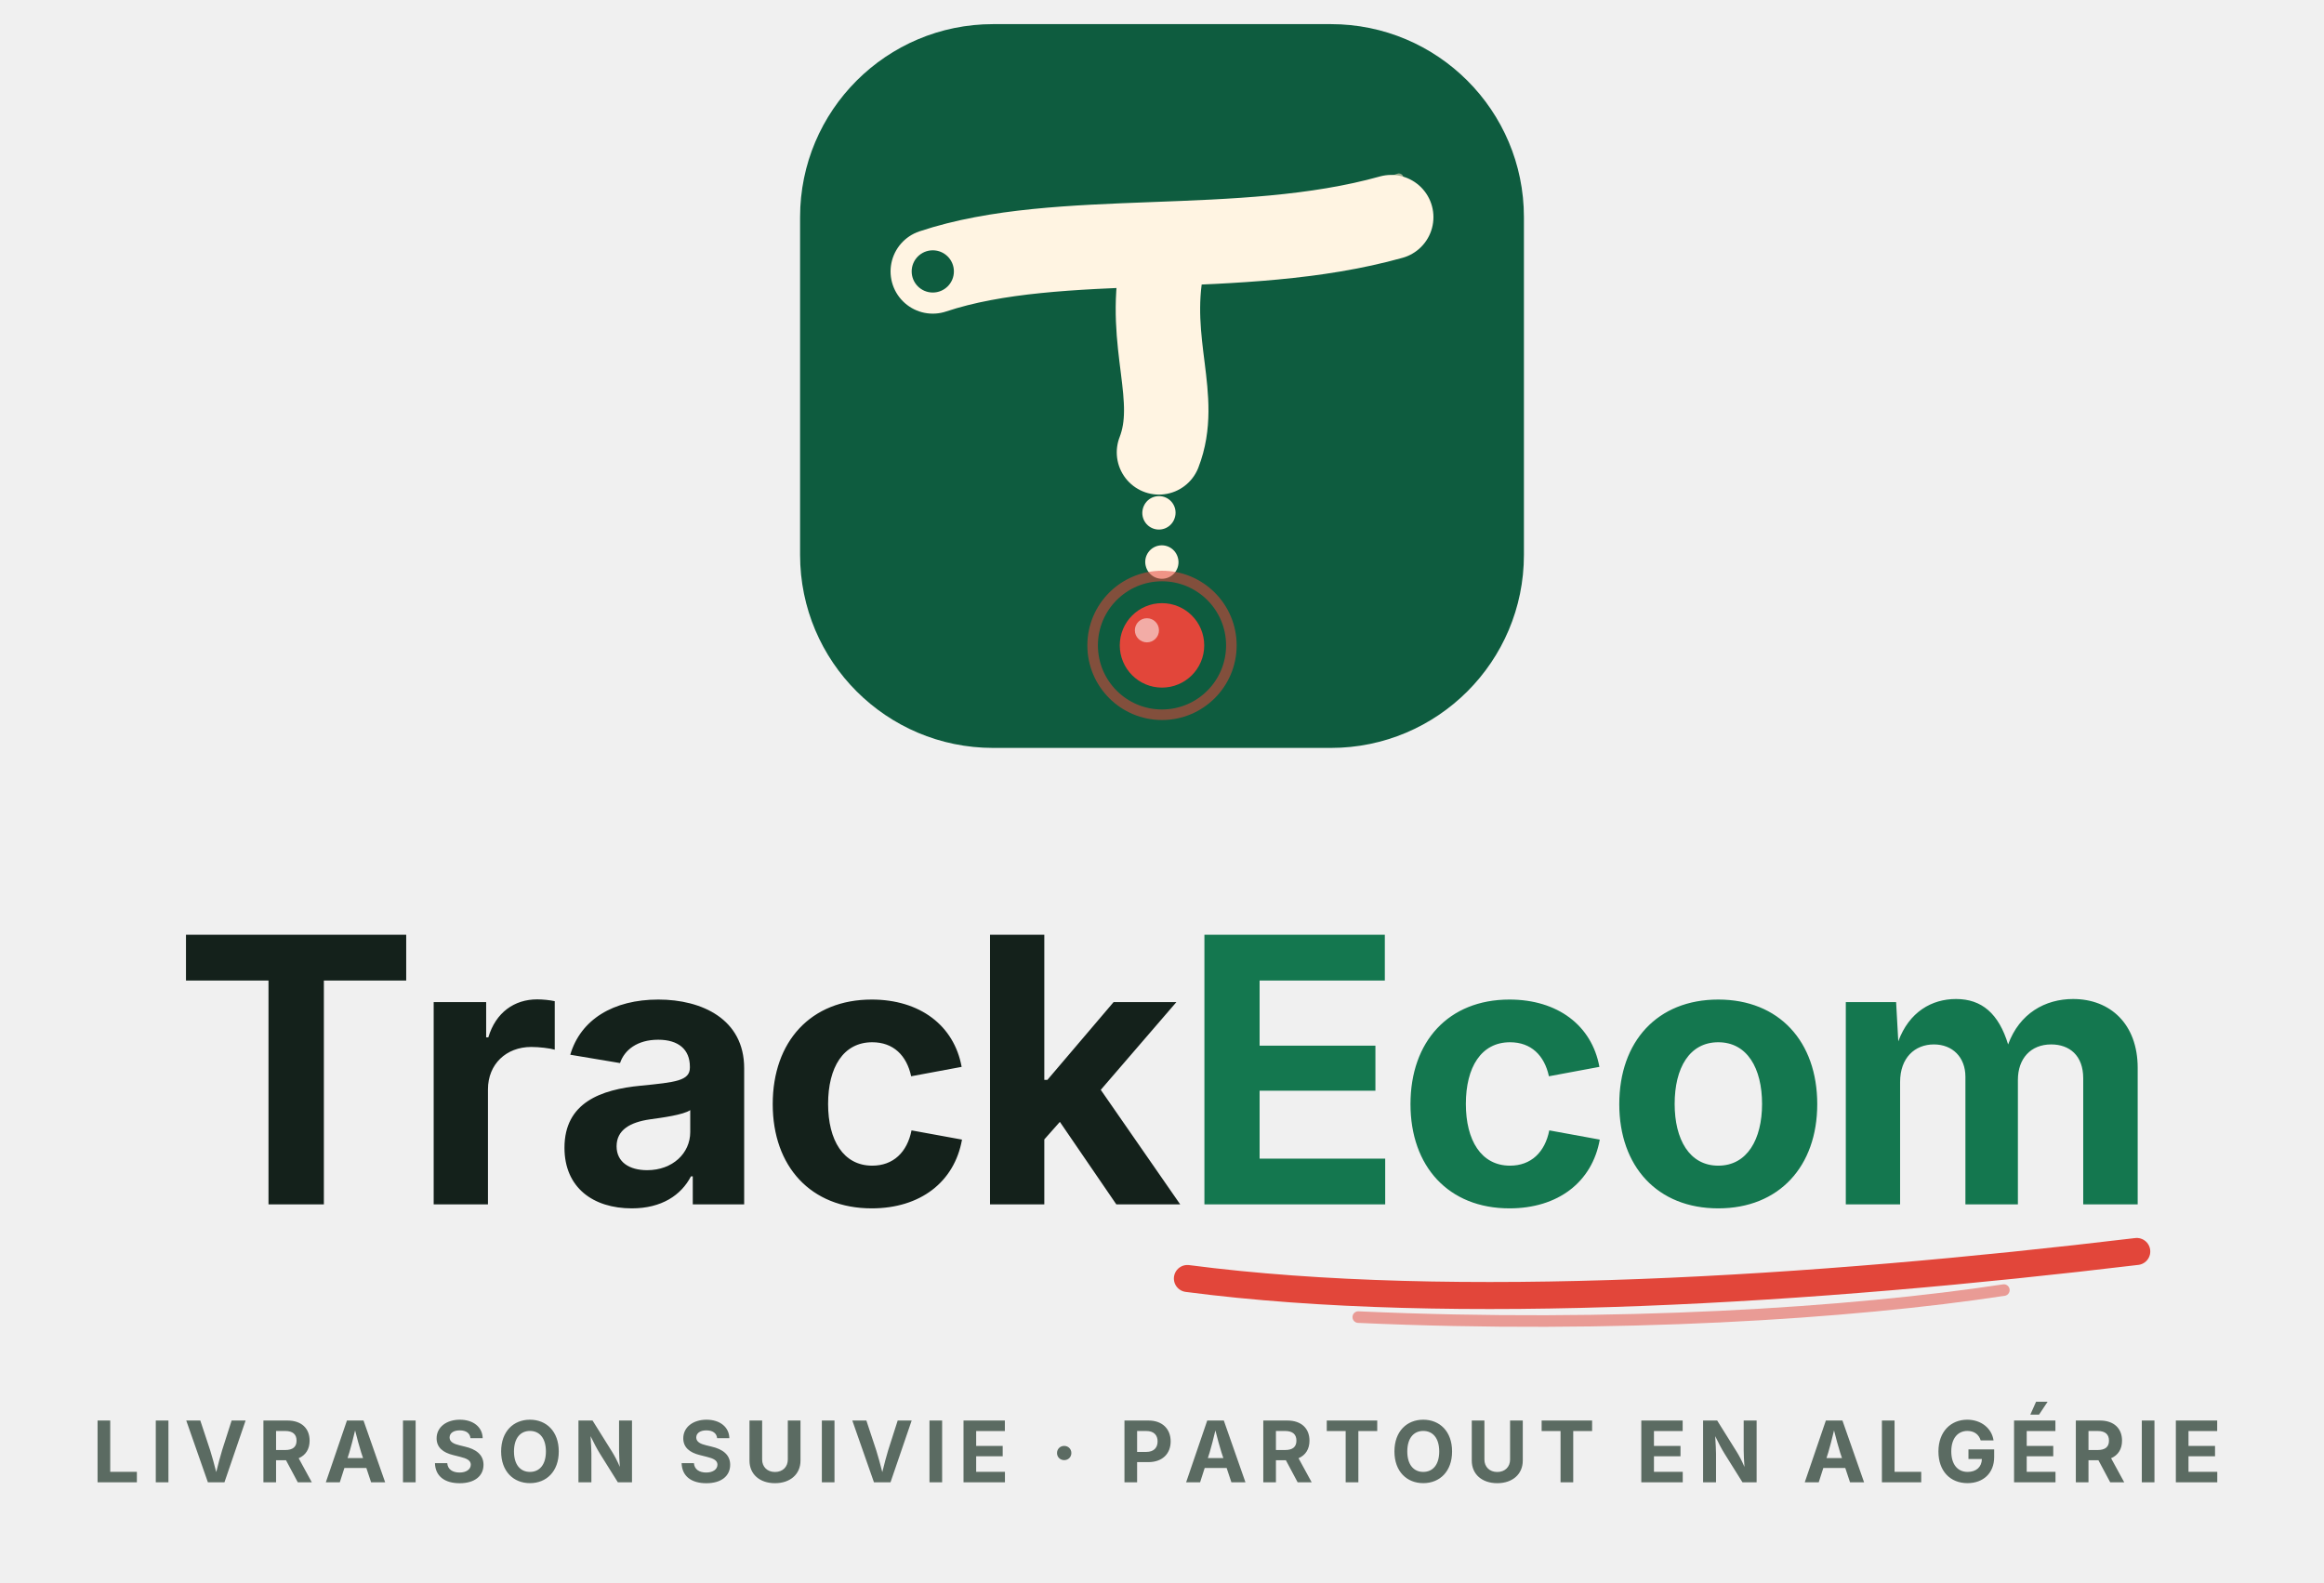
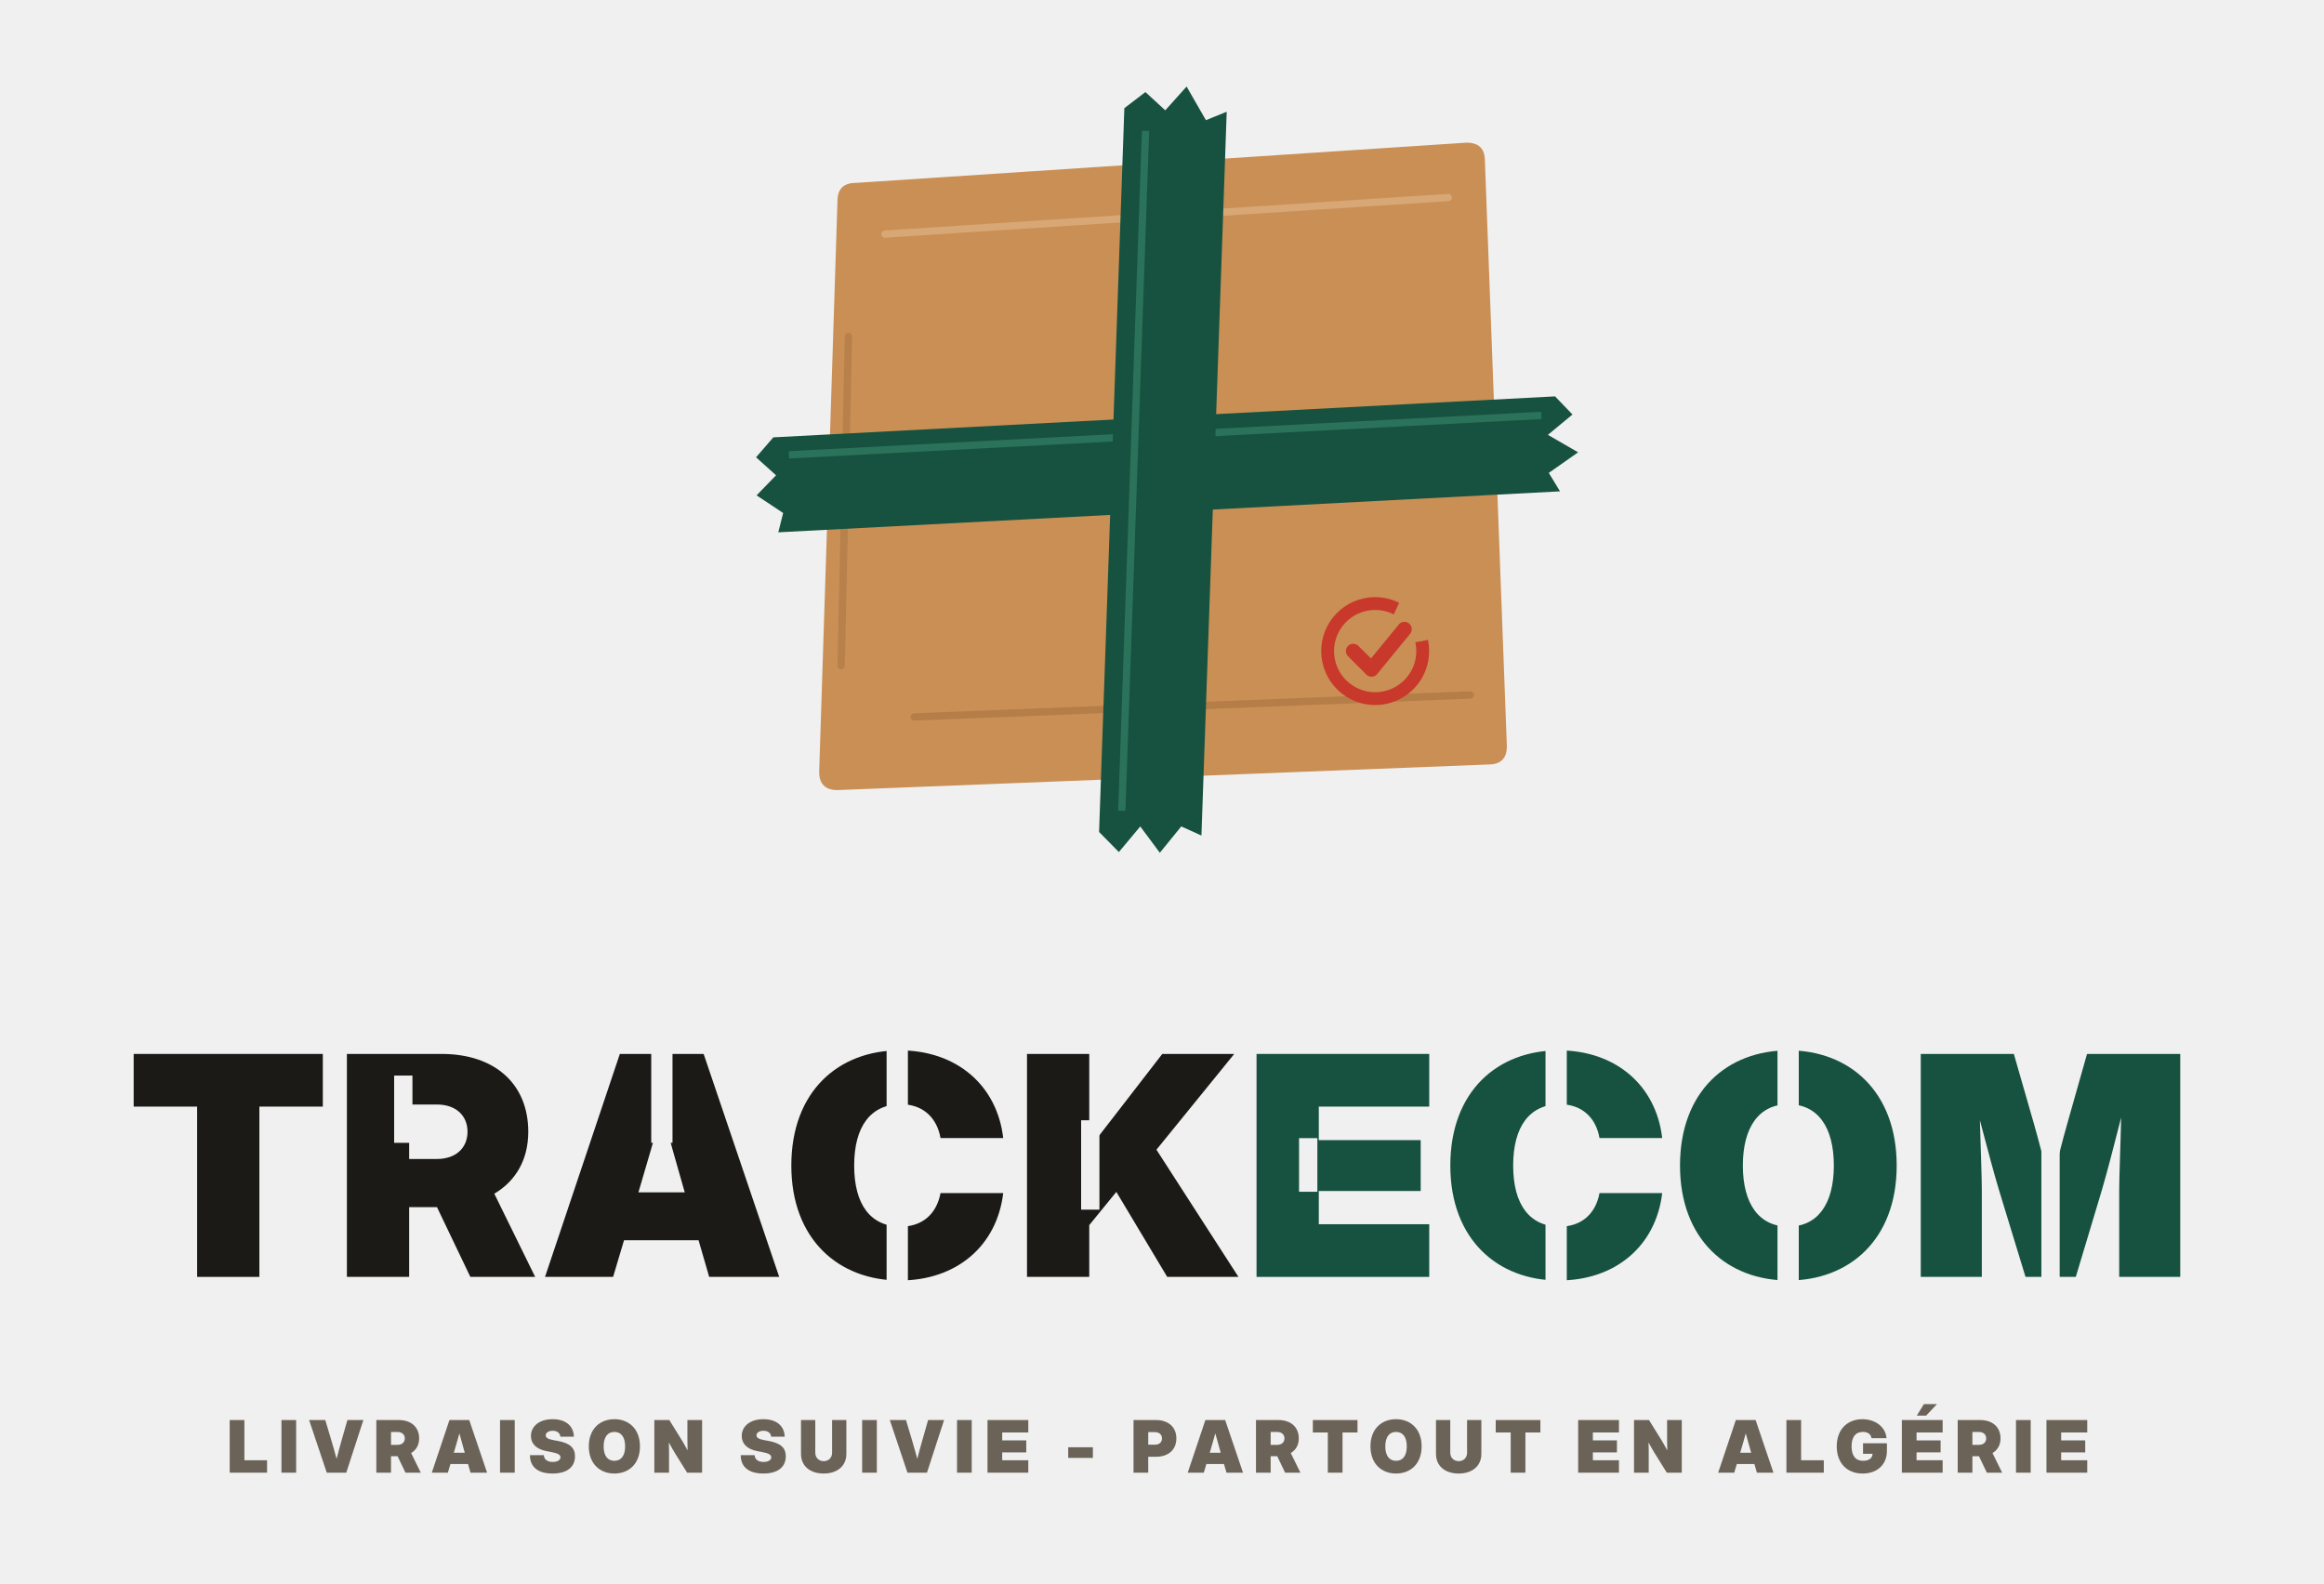
- <svg xmlns="http://www.w3.org/2000/svg" viewBox="0 0 602 410" width="602" height="410" role="img" aria-labelledby="t">
-   <g transform="translate(201.0 0) scale(0.78125)">
-     <rect x="8" y="8" width="240" height="240" rx="64" fill="#0E5C3F" />
-     <path d="M54 88 C 96 74, 156 84, 204 68" fill="none" stroke="#F3E3C3" stroke-opacity=".6" stroke-width="3" stroke-linecap="round" transform="translate(3 -7) rotate(-1.5 128 84)" />
-     <path d="M131 88 C 126 116, 135 132, 129 152" fill="none" stroke="#F3E3C3" stroke-opacity=".6" stroke-width="3" stroke-linecap="round" transform="translate(-8 2)" />
-     <path d="M52 90 C 94 76, 154 86, 204 72" fill="none" stroke="#FFF4E2" stroke-width="28" stroke-linecap="round" />
-     <path d="M128 88 C 123 114, 134 132, 127 150" fill="none" stroke="#FFF4E2" stroke-width="28" stroke-linecap="round" />
-     <path d="M127 170 C 125 176, 126 181, 128 186.5" fill="none" stroke="#FFF4E2" stroke-width="11" stroke-linecap="round" stroke-dasharray="0.1 16.6" />
-     <circle cx="52" cy="90" r="7" fill="#0E5C3F" />
-     <circle cx="128" cy="214" r="23" fill="none" stroke="#E2463A" stroke-opacity=".55" stroke-width="3.5" />
-     <circle cx="128" cy="214" r="14" fill="#E2463A" />
-     <circle cx="123" cy="209" r="4" fill="#fff" fill-opacity=".55" />
+ <svg xmlns="http://www.w3.org/2000/svg" viewBox="0 0 546 372" width="546" height="372" role="img" aria-labelledby="t">
+   <defs>
+     <mask id="st" maskUnits="userSpaceOnUse" x="-20" y="-86" width="526" height="115">
+       <rect x="-20" y="-86" width="526" height="115" fill="#fff" />
+       <rect x="62.6" y="-47.3" width="4.3" height="15.8" fill="#000" />
+       <rect x="123.0" y="-57.8" width="5.0" height="26.3" fill="#000" />
+       <rect x="178.3" y="-57.8" width="5.0" height="63.1" fill="#000" />
+       <rect x="224.0" y="-36.8" width="4.3" height="21.0" fill="#000" />
+       <rect x="275.2" y="-32.6" width="4.3" height="12.6" fill="#000" />
+       <rect x="333.1" y="-57.8" width="5.0" height="63.1" fill="#000" />
+       <rect x="387.6" y="-57.8" width="5.0" height="63.1" fill="#000" />
+       <rect x="449.6" y="-57.8" width="4.3" height="63.1" fill="#000" />
+     </mask>
+   </defs>
+   <g transform="translate(163.2398 0) scale(0.859375)">
+     <path d="M44 50 L211 39 Q216 39 216 44 L222 204 Q222 209 217 209 L39 216 Q34 216 34 211 L39 55 Q39 50 44 50 Z" fill="#C98F55" />
+     <path d="M52 64 L206 54" stroke="#DDB083" stroke-width="2" stroke-linecap="round" opacity=".7" />
+     <path d="M60 196 L212 190" stroke="#A8723F" stroke-width="2" stroke-linecap="round" opacity=".6" />
+     <path d="M40 182 L42 92" stroke="#A8723F" stroke-width="2" stroke-linecap="round" opacity=".5" />
+     <g transform="rotate(-3 128 127)">
+       <path d="M22.0 114.0 L236.0 114.0 L240.5 119.2 L233.5 124.4 L241.5 129.6 L233.2 134.8 L236.0 140.0 L22.0 140.0 L23.6 134.8 L16.6 129.6 L22.2 124.4 L17.0 119.2 Z" fill="#16523F" />
+       <path d="M26 119 L232 119" stroke="#2F7A5F" stroke-width="2" opacity=".8" />
+     </g>
+     <g transform="rotate(2 128 128)">
+       <path d="M142.0 30.0 L142.0 228.0 L136.4 225.7 L130.8 233.1 L125.2 226.1 L119.6 233.3 L114.0 228.0 L114.0 30.0 L119.6 25.4 L125.2 30.2 L130.8 23.5 L136.4 32.5 Z" fill="#16523F" />
+       <path d="M120 36 L120 222" stroke="#2F7A5F" stroke-width="2" opacity=".8" />
+     </g>
+     <circle cx="186" cy="178" r="13" fill="none" stroke="#C8382B" stroke-width="3.5" transform="rotate(-12 186 178)" stroke-dasharray="70 12" />
+     <path d="M180 178 l5 5 l9 -11" fill="none" stroke="#C8382B" stroke-width="4" stroke-linecap="round" stroke-linejoin="round" />
  </g>
-   <g transform="translate(44.66031 312)">
-     <path d="M3.516 -57.984H24.891V0.0H39.234V-57.984H60.562V-69.844H3.516ZM67.678 0.0H81.741V-29.812C81.741 -36.328 86.475 -40.781 92.944 -40.781C95.006 -40.781 97.772 -40.453 99.037 -40.078V-52.641C97.772 -52.922 95.944 -53.109 94.491 -53.109C88.584 -53.109 83.756 -49.734 81.834 -43.266H81.272V-52.406H67.678ZM118.997 1.031C126.731 1.031 131.794 -2.391 134.325 -7.266H134.794V0.0H148.106V-35.297C148.106 -48.0 137.137 -53.062 125.887 -53.062C114.169 -53.062 105.731 -47.859 103.059 -38.766L115.95 -36.609C117.075 -39.984 120.403 -42.656 125.841 -42.656C131.091 -42.656 134.044 -40.125 134.044 -35.672V-35.438C134.044 -32.016 130.341 -31.641 121.341 -30.75C111.028 -29.766 101.559 -26.391 101.559 -14.672C101.559 -4.312 109.012 1.031 118.997 1.031ZM122.981 -8.859C118.341 -8.859 115.059 -10.969 115.059 -15.047C115.059 -19.266 118.528 -21.281 123.731 -22.031C126.825 -22.453 132.403 -23.203 134.137 -24.422V-18.75C134.137 -13.219 129.544 -8.859 122.981 -8.859ZM181.144 1.031C193.706 1.031 202.566 -5.766 204.534 -16.781L191.456 -19.172C190.331 -13.5 186.722 -10.031 181.284 -10.031C173.784 -10.031 169.847 -16.641 169.847 -26.016C169.847 -35.484 173.784 -42.0 181.284 -42.0C186.722 -42.0 190.191 -38.625 191.362 -33.188L204.441 -35.625C202.472 -46.406 193.566 -53.062 181.144 -53.062C165.347 -53.062 155.503 -42.188 155.503 -25.969C155.503 -9.844 165.347 1.031 181.144 1.031ZM211.791 0.0H225.853V-16.828L229.884 -21.375L244.509 0.0H261.056L240.478 -29.672L260.072 -52.406H243.806L226.65 -32.25H225.853V-69.844H211.791Z" fill="#14211B" />
-     <path d="M267.326 0.0H314.154V-11.859H281.623V-29.438H311.623V-41.109H281.623V-57.984H314.061V-69.844H267.326ZM346.348 1.031C358.911 1.031 367.77 -5.766 369.739 -16.781L356.661 -19.172C355.536 -13.5 351.926 -10.031 346.489 -10.031C338.989 -10.031 335.051 -16.641 335.051 -26.016C335.051 -35.484 338.989 -42.0 346.489 -42.0C351.926 -42.0 355.395 -38.625 356.567 -33.188L369.645 -35.625C367.676 -46.406 358.77 -53.062 346.348 -53.062C330.551 -53.062 320.707 -42.188 320.707 -25.969C320.707 -9.844 330.551 1.031 346.348 1.031ZM400.433 1.031C416.183 1.031 426.073 -9.844 426.073 -25.969C426.073 -42.188 416.183 -53.062 400.433 -53.062C384.636 -53.062 374.792 -42.188 374.792 -25.969C374.792 -9.844 384.636 1.031 400.433 1.031ZM400.433 -10.031C392.933 -10.031 389.136 -16.875 389.136 -26.016C389.136 -35.297 392.933 -42.0 400.433 -42.0C407.933 -42.0 411.776 -35.25 411.776 -26.016C411.776 -16.875 407.933 -10.031 400.433 -10.031ZM433.47 0.0H447.533V-31.688C447.533 -37.969 451.329 -41.438 456.298 -41.438C461.079 -41.438 464.454 -38.156 464.454 -33.047V0.0H478.048V-32.25C478.048 -37.734 481.329 -41.438 486.673 -41.438C491.408 -41.438 494.97 -38.578 494.97 -32.672V0.0H509.079V-35.344C509.079 -46.734 501.954 -53.203 492.345 -53.203C485.126 -53.203 478.47 -49.5 475.517 -41.438C473.079 -49.406 468.72 -53.203 462.017 -53.203C455.736 -53.203 449.876 -49.875 447.064 -42.234L446.501 -52.406H433.47Z" fill="#14774F" />
-     <path d="M262.918 19.2 C 331.776 28.2, 425.226 22.2, 508.839 12.2" fill="none" stroke="#E2463A" stroke-width="7" stroke-linecap="round" />
-     <path d="M307.184 29.2 C 373.583 32.2, 435.063 28.2, 474.41 22.2" fill="none" stroke="#E2463A" stroke-opacity=".5" stroke-width="3" stroke-linecap="round" />
+   <g transform="translate(30.0 300.0)">
+     <g mask="url(#st)">
+       <path d="M1.406 -40.008H16.312V0.0H30.938V-40.008H45.844V-52.383H1.406Z" fill="#1C1A17" />
+       <path d="M51.502 0.0H66.127V-16.383H72.667L80.506 0.0H95.729L86.131 -19.547C91.229 -22.57 94.112 -27.598 94.112 -34.102C94.112 -45.316 86.272 -52.383 73.756 -52.383H51.502ZM66.127 -27.703V-40.5H72.667C77.061 -40.5 79.838 -37.934 79.838 -34.102C79.838 -30.27 77.061 -27.703 72.667 -27.703Z" fill="#1C1A17" />
+       <path d="M98.048 0.0H114.044L116.61 -8.613H134.118L136.614 0.0H153.067L135.314 -52.383H115.626ZM119.985 -19.863 120.126 -20.32C122.025 -26.648 123.782 -32.766 125.505 -39.129C127.192 -32.766 128.915 -26.648 130.743 -20.32L130.884 -19.863Z" fill="#1C1A17" />
+       <path d="M181.367 0.844C194.761 0.844 204.218 -7.312 205.695 -19.688H190.965C190.05 -14.766 186.675 -11.812 181.648 -11.812C174.511 -11.812 170.679 -17.016 170.679 -26.156C170.679 -35.332 174.547 -40.57 181.648 -40.57C186.675 -40.57 190.086 -37.582 190.965 -32.625H205.695C204.254 -45.0 194.761 -53.227 181.367 -53.227C167.058 -53.227 155.914 -43.664 155.914 -26.156C155.914 -8.789 167.058 0.844 181.367 0.844Z" fill="#1C1A17" />
+       <path d="M211.283 0.0H225.908V-12.164L232.272 -19.969L244.225 0.0H260.959L241.694 -29.883L259.975 -52.383H243.065L232.658 -38.918C230.408 -36.0 228.158 -33.117 225.908 -30.199V-52.383H211.283Z" fill="#1C1A17" />
+       <path d="M265.212 0.0H305.782V-12.375H279.837V-20.18H303.778V-32.133H279.837V-40.008H305.782V-52.383H265.212Z" fill="#16523F" />
+       <path d="M336.191 0.844C349.585 0.844 359.042 -7.312 360.519 -19.688H345.788C344.874 -14.766 341.499 -11.812 336.472 -11.812C329.335 -11.812 325.503 -17.016 325.503 -26.156C325.503 -35.332 329.37 -40.57 336.472 -40.57C341.499 -40.57 344.91 -37.582 345.788 -32.625H360.519C359.077 -45.0 349.585 -53.227 336.191 -53.227C321.882 -53.227 310.738 -43.664 310.738 -26.156C310.738 -8.789 321.882 0.844 336.191 0.844Z" fill="#16523F" />
+       <path d="M390.154 0.844C404.393 0.844 415.607 -8.684 415.607 -26.156C415.607 -43.664 404.393 -53.227 390.154 -53.227C375.846 -53.227 364.701 -43.664 364.701 -26.156C364.701 -8.789 375.846 0.844 390.154 0.844ZM390.154 -11.812C383.299 -11.812 379.467 -17.121 379.467 -26.156C379.467 -35.227 383.299 -40.57 390.154 -40.57C397.045 -40.57 400.842 -35.227 400.842 -26.156C400.842 -17.121 397.045 -11.812 390.154 -11.812Z" fill="#16523F" />
+       <path d="M421.266 0.0H435.61V-20.25C435.61 -23.625 435.329 -30.34 435.153 -36.809C436.84 -30.41 438.598 -23.801 439.688 -20.25L445.875 0.0H457.688L463.77 -20.25C464.86 -23.941 466.688 -30.867 468.34 -37.441C468.2 -30.797 467.883 -23.766 467.883 -20.25V0.0H482.227V-52.383H460.325L455.684 -36.0C454.665 -32.449 453.118 -26.367 451.782 -20.988C450.446 -26.367 448.864 -32.449 447.844 -36.0L443.133 -52.383H421.266Z" fill="#16523F" />
+     </g>
  </g>
-   <path transform="translate(23.82406 384)" d="M1.45 0.0H11.634V-2.718H4.727V-16.006H1.45ZM19.806 -16.006H16.53V0.0H19.806ZM30.03 0.0H34.316L39.795 -16.006H36.175L33.704 -8.282C33.22 -6.671 32.726 -4.823 32.189 -2.643C31.641 -4.802 31.126 -6.671 30.621 -8.282L28.064 -16.006H24.423ZM44.411 0.0H47.688V-5.715H50.266L53.316 0.0H56.947L53.542 -6.241C55.368 -7.025 56.378 -8.604 56.378 -10.796C56.378 -13.943 54.294 -16.006 50.652 -16.006H44.411ZM47.688 -8.368V-13.299H50.04C52.049 -13.299 52.994 -12.407 52.994 -10.796C52.994 -9.195 52.049 -8.368 50.051 -8.368ZM60.576 0.0H64.196L65.388 -3.717H71.071L72.306 0.0H75.948L70.34 -16.006H66.043ZM66.205 -6.284 66.666 -7.724C67.15 -9.335 67.623 -11.236 68.16 -13.438C68.718 -11.258 69.223 -9.367 69.739 -7.724L70.222 -6.284ZM83.841 -16.006H80.564V0.0H83.841ZM95.246 0.236C99.135 0.236 101.423 -1.644 101.423 -4.555C101.423 -7.24 99.339 -8.615 96.643 -9.238L95.193 -9.593C93.839 -9.915 92.636 -10.42 92.636 -11.612C92.636 -12.687 93.581 -13.46 95.257 -13.46C96.901 -13.46 97.921 -12.719 98.039 -11.44H101.208C101.154 -14.255 98.834 -16.221 95.289 -16.221C91.809 -16.221 89.274 -14.287 89.274 -11.397C89.274 -9.066 90.896 -7.702 93.603 -7.047L95.364 -6.606C97.105 -6.177 98.125 -5.672 98.125 -4.576C98.125 -3.362 96.965 -2.535 95.214 -2.535C93.442 -2.535 92.142 -3.341 92.034 -4.963H88.844C88.941 -1.558 91.401 0.236 95.246 0.236ZM113.452 0.215C117.695 0.215 120.917 -2.782 120.917 -7.992C120.917 -13.224 117.695 -16.221 113.452 -16.221C109.209 -16.221 105.986 -13.224 105.986 -7.992C105.986 -2.793 109.209 0.215 113.452 0.215ZM113.452 -2.696C110.97 -2.696 109.316 -4.565 109.316 -7.992C109.316 -11.43 110.97 -13.31 113.452 -13.31C115.933 -13.31 117.587 -11.44 117.587 -7.992C117.587 -4.565 115.933 -2.696 113.452 -2.696ZM126.017 0.0H129.369V-7.358C129.369 -8.304 129.272 -10.022 129.154 -11.956C130.142 -9.958 130.733 -8.787 131.625 -7.348L136.223 0.0H139.886V-16.006H136.534V-8.325C136.534 -7.272 136.62 -5.554 136.738 -3.985C136.04 -5.65 135.363 -6.864 134.729 -7.906L129.67 -16.006H126.017ZM159.141 0.236C163.03 0.236 165.318 -1.644 165.318 -4.555C165.318 -7.24 163.234 -8.615 160.538 -9.238L159.088 -9.593C157.734 -9.915 156.531 -10.42 156.531 -11.612C156.531 -12.687 157.476 -13.46 159.152 -13.46C160.796 -13.46 161.816 -12.719 161.934 -11.44H165.103C165.049 -14.255 162.729 -16.221 159.184 -16.221C155.704 -16.221 153.169 -14.287 153.169 -11.397C153.169 -9.066 154.791 -7.702 157.498 -7.047L159.259 -6.606C161 -6.177 162.02 -5.672 162.02 -4.576C162.02 -3.362 160.86 -2.535 159.109 -2.535C157.337 -2.535 156.037 -3.341 155.929 -4.963H152.739C152.836 -1.558 155.296 0.236 159.141 0.236ZM176.928 0.226C180.881 0.226 183.534 -2.116 183.534 -5.618V-16.006H180.247V-5.887C180.247 -4.018 178.936 -2.675 176.928 -2.675C174.919 -2.675 173.598 -4.018 173.598 -5.887V-16.006H170.321V-5.618C170.321 -2.116 172.942 0.226 176.928 0.226ZM192.34 -16.006H189.064V0.0H192.34ZM202.564 0.0H206.85L212.329 -16.006H208.709L206.238 -8.282C205.755 -6.671 205.26 -4.823 204.723 -2.643C204.175 -4.802 203.66 -6.671 203.155 -8.282L200.598 -16.006H196.957ZM220.222 -16.006H216.945V0.0H220.222ZM225.762 0.0H236.494V-2.718H229.038V-6.746H235.913V-9.421H229.038V-13.288H236.472V-16.006H225.762ZM251.839 -5.747C252.892 -5.747 253.697 -6.542 253.697 -7.584C253.697 -8.637 252.892 -9.432 251.839 -9.432C250.786 -9.432 249.981 -8.637 249.981 -7.584C249.981 -6.542 250.786 -5.747 251.839 -5.747ZM267.453 0.0H270.729V-5.231H273.619C277.304 -5.231 279.42 -7.434 279.42 -10.603C279.42 -13.75 277.336 -16.006 273.694 -16.006H267.453ZM270.729 -7.874V-13.299H273.082C275.091 -13.299 276.036 -12.214 276.036 -10.603C276.036 -8.991 275.091 -7.874 273.093 -7.874ZM283.424 0.0H287.044L288.237 -3.717H293.919L295.154 0.0H298.796L293.189 -16.006H288.892ZM289.053 -6.284 289.515 -7.724C289.998 -9.335 290.471 -11.236 291.008 -13.438C291.567 -11.258 292.071 -9.367 292.587 -7.724L293.071 -6.284ZM303.413 0.0H306.689V-5.715H309.267L312.318 0.0H315.949L312.544 -6.241C314.37 -7.025 315.379 -8.604 315.379 -10.796C315.379 -13.943 313.295 -16.006 309.654 -16.006H303.413ZM306.689 -8.368V-13.299H309.042C311.05 -13.299 311.996 -12.407 311.996 -10.796C311.996 -9.195 311.05 -8.368 309.052 -8.368ZM319.856 -13.288H324.755V0.0H328.042V-13.288H332.93V-16.006H319.856ZM344.851 0.215C349.094 0.215 352.317 -2.782 352.317 -7.992C352.317 -13.224 349.094 -16.221 344.851 -16.221C340.608 -16.221 337.385 -13.224 337.385 -7.992C337.385 -2.793 340.608 0.215 344.851 0.215ZM344.851 -2.696C342.369 -2.696 340.715 -4.565 340.715 -7.992C340.715 -11.43 342.369 -13.31 344.851 -13.31C347.332 -13.31 348.987 -11.44 348.987 -7.992C348.987 -4.565 347.332 -2.696 344.851 -2.696ZM364.023 0.226C367.976 0.226 370.63 -2.116 370.63 -5.618V-16.006H367.342V-5.887C367.342 -4.018 366.032 -2.675 364.023 -2.675C362.014 -2.675 360.693 -4.018 360.693 -5.887V-16.006H357.417V-5.618C357.417 -2.116 360.038 0.226 364.023 0.226ZM375.515 -13.288H380.413V0.0H383.7V-13.288H388.588V-16.006H375.515ZM401.334 0.0H412.065V-2.718H404.61V-6.746H411.485V-9.421H404.61V-13.288H412.044V-16.006H401.334ZM417.337 0.0H420.689V-7.358C420.689 -8.304 420.592 -10.022 420.474 -11.956C421.462 -9.958 422.053 -8.787 422.944 -7.348L427.542 0.0H431.205V-16.006H427.854V-8.325C427.854 -7.272 427.94 -5.554 428.058 -3.985C427.359 -5.65 426.683 -6.864 426.049 -7.906L420.989 -16.006H417.337ZM443.672 0.0H447.292L448.484 -3.717H454.167L455.402 0.0H459.044L453.436 -16.006H449.139ZM449.301 -6.284 449.762 -7.724C450.246 -9.335 450.719 -11.236 451.256 -13.438C451.814 -11.258 452.319 -9.367 452.835 -7.724L453.318 -6.284ZM463.66 0.0H473.844V-2.718H466.937V-16.006H463.66ZM485.83 0.215C489.847 0.215 492.737 -2.331 492.737 -6.531V-8.529H486.077V-6.037H489.557C489.503 -3.985 488.128 -2.696 485.851 -2.696C483.284 -2.696 481.629 -4.619 481.629 -8.014C481.629 -11.408 483.337 -13.31 485.808 -13.31C487.591 -13.31 488.794 -12.375 489.246 -10.85H492.576C492.125 -14.008 489.353 -16.221 485.754 -16.221C481.543 -16.221 478.299 -13.17 478.299 -7.981C478.299 -2.922 481.339 0.215 485.83 0.215ZM497.891 0.0H508.622V-2.718H501.167V-6.746H508.042V-9.421H501.167V-13.288H508.6V-16.006H497.891ZM502.101 -17.531H504.357L506.581 -20.872H503.595ZM513.894 0.0H517.17V-5.715H519.748L522.799 0.0H526.43L523.025 -6.241C524.851 -7.025 525.861 -8.604 525.861 -10.796C525.861 -13.943 523.777 -16.006 520.135 -16.006H513.894ZM517.17 -8.368V-13.299H519.523C521.531 -13.299 522.477 -12.407 522.477 -10.796C522.477 -9.195 521.531 -8.368 519.533 -8.368ZM534.258 -16.006H530.982V0.0H534.258ZM539.799 0.0H550.53V-2.718H543.075V-6.746H549.95V-9.421H543.075V-13.288H550.509V-16.006H539.799Z" fill="#5B6B62" />
+   <g transform="translate(53.3 346)" fill="#6B6358">
+     <path d="M0.664 0.0H9.446V-2.922H4.117V-12.368H0.664Z" />
+     <path d="M16.276 -12.368H12.822V0.0H16.276Z" />
+     <path d="M23.47 0.0H28.052L32.07 -12.368H28.318L26.948 -7.57C26.533 -6.126 26.151 -4.69 25.778 -3.246C25.387 -4.69 24.989 -6.126 24.557 -7.57L23.121 -12.368H19.32Z" />
+     <path d="M35.114 0.0H38.567V-3.868H40.111L41.962 0.0H45.556L43.29 -4.615C44.494 -5.329 45.174 -6.516 45.174 -8.052C45.174 -10.7 43.323 -12.368 40.368 -12.368H35.114ZM38.567 -6.541V-9.562H40.111C41.148 -9.562 41.804 -8.957 41.804 -8.052C41.804 -7.147 41.148 -6.541 40.111 -6.541Z" />
+     <path d="M48.144 0.0H51.92L52.526 -2.034H56.66L57.249 0.0H61.134L56.942 -12.368H52.294ZM53.323 -4.69 53.356 -4.798C53.805 -6.292 54.22 -7.736 54.626 -9.239C55.025 -7.736 55.432 -6.292 55.863 -4.798L55.896 -4.69Z" />
+     <path d="M67.631 -12.368H64.178V0.0H67.631Z" />
+     <path d="M76.519 0.199C79.873 0.199 81.79 -1.278 81.79 -3.868C81.79 -5.844 80.587 -6.939 77.748 -7.462L76.752 -7.645C75.465 -7.877 74.909 -8.193 74.909 -8.782C74.909 -9.405 75.59 -9.845 76.561 -9.845C77.59 -9.845 78.279 -9.313 78.362 -8.45H81.533C81.45 -11.04 79.582 -12.567 76.494 -12.567C73.489 -12.567 71.439 -10.965 71.439 -8.616C71.439 -6.782 72.734 -5.512 75.125 -5.055L76.353 -4.823C77.748 -4.557 78.379 -4.208 78.379 -3.611C78.379 -2.963 77.648 -2.523 76.561 -2.523C75.307 -2.523 74.519 -3.113 74.469 -4.117H71.207C71.207 -1.336 73.091 0.199 76.519 0.199Z" />
+     <path d="M91.043 0.199C94.405 0.199 97.053 -2.05 97.053 -6.176C97.053 -10.31 94.405 -12.567 91.043 -12.567C87.665 -12.567 85.034 -10.31 85.034 -6.176C85.034 -2.075 87.665 0.199 91.043 0.199ZM91.043 -2.789C89.425 -2.789 88.52 -4.042 88.52 -6.176C88.52 -8.317 89.425 -9.579 91.043 -9.579C92.67 -9.579 93.567 -8.317 93.567 -6.176C93.567 -4.042 92.67 -2.789 91.043 -2.789Z" />
+     <path d="M100.429 0.0H103.882V-4.516C103.882 -5.014 103.882 -5.985 103.841 -7.097C104.422 -6.026 104.97 -5.072 105.318 -4.516L108.132 0.0H111.652V-12.368H108.199V-7.836C108.199 -7.247 108.207 -6.242 108.24 -5.238C107.759 -6.126 107.252 -7.047 106.962 -7.512L103.949 -12.368H100.429Z" />
+     <path d="" />
+     <path d="M126.041 0.199C129.394 0.199 131.312 -1.278 131.312 -3.868C131.312 -5.844 130.108 -6.939 127.269 -7.462L126.273 -7.645C124.987 -7.877 124.43 -8.193 124.43 -8.782C124.43 -9.405 125.111 -9.845 126.082 -9.845C127.112 -9.845 127.8 -9.313 127.883 -8.45H131.054C130.971 -11.04 129.104 -12.567 126.016 -12.567C123.011 -12.567 120.961 -10.965 120.961 -8.616C120.961 -6.782 122.256 -5.512 124.646 -5.055L125.875 -4.823C127.269 -4.557 127.9 -4.208 127.9 -3.611C127.9 -2.963 127.17 -2.523 126.082 -2.523C124.829 -2.523 124.04 -3.113 123.99 -4.117H120.728C120.728 -1.336 122.612 0.199 126.041 0.199Z" />
+     <path d="M140.216 0.199C143.445 0.199 145.545 -1.61 145.545 -4.399V-12.368H142.192V-4.682C142.192 -3.528 141.378 -2.706 140.216 -2.706C139.071 -2.706 138.241 -3.536 138.241 -4.682V-12.368H134.887V-4.399C134.887 -1.602 136.979 0.199 140.216 0.199Z" />
+     <path d="M152.706 -12.368H149.253V0.0H152.706Z" />
+     <path d="M159.901 0.0H164.483L168.501 -12.368H164.749L163.379 -7.57C162.964 -6.126 162.582 -4.69 162.209 -3.246C161.818 -4.69 161.42 -6.126 160.988 -7.57L159.552 -12.368H155.751Z" />
+     <path d="M174.998 -12.368H171.545V0.0H174.998Z" />
+     <path d="M178.706 0.0H188.285V-2.922H182.159V-4.765H187.812V-7.587H182.159V-9.446H188.285V-12.368H178.706Z" />
+     <path d="" />
+     <path d="M203.462 -5.977H197.668V-3.47H203.462Z" />
+     <path d="" />
+     <path d="M213.012 0.0H216.465V-3.735H218.266C221.221 -3.735 223.073 -5.404 223.073 -8.052C223.073 -10.7 221.221 -12.368 218.266 -12.368H213.012ZM216.465 -6.574V-9.529H218.009C219.047 -9.529 219.702 -8.957 219.702 -8.052C219.702 -7.147 219.047 -6.574 218.009 -6.574Z" />
+     <path d="M225.743 0.0H229.52L230.126 -2.034H234.26L234.849 0.0H238.734L234.542 -12.368H229.893ZM230.923 -4.69 230.956 -4.798C231.404 -6.292 231.819 -7.736 232.226 -9.239C232.624 -7.736 233.031 -6.292 233.463 -4.798L233.496 -4.69Z" />
+     <path d="M241.778 0.0H245.231V-3.868H246.775L248.626 0.0H252.22L249.954 -4.615C251.158 -5.329 251.838 -6.516 251.838 -8.052C251.838 -10.7 249.987 -12.368 247.032 -12.368H241.778ZM245.231 -6.541V-9.562H246.775C247.813 -9.562 248.468 -8.957 248.468 -8.052C248.468 -7.147 247.813 -6.541 246.775 -6.541Z" />
+     <path d="M255.14 -9.446H258.659V0.0H262.112V-9.446H265.632V-12.368H255.14Z" />
+     <path d="M274.686 0.199C278.048 0.199 280.696 -2.05 280.696 -6.176C280.696 -10.31 278.048 -12.567 274.686 -12.567C271.307 -12.567 268.676 -10.31 268.676 -6.176C268.676 -2.075 271.307 0.199 274.686 0.199ZM274.686 -2.789C273.067 -2.789 272.162 -4.042 272.162 -6.176C272.162 -8.317 273.067 -9.579 274.686 -9.579C276.313 -9.579 277.209 -8.317 277.209 -6.176C277.209 -4.042 276.313 -2.789 274.686 -2.789Z" />
+     <path d="M289.401 0.199C292.63 0.199 294.73 -1.61 294.73 -4.399V-12.368H291.376V-4.682C291.376 -3.528 290.563 -2.706 289.401 -2.706C288.255 -2.706 287.425 -3.536 287.425 -4.682V-12.368H284.072V-4.399C284.072 -1.602 286.163 0.199 289.401 0.199Z" />
+     <path d="M298.106 -9.446H301.625V0.0H305.079V-9.446H308.598V-12.368H298.106Z" />
+     <path d="" />
+     <path d="M317.475 0.0H327.054V-2.922H320.928V-4.765H326.581V-7.587H320.928V-9.446H327.054V-12.368H317.475Z" />
+     <path d="M330.597 0.0H334.05V-4.516C334.05 -5.014 334.05 -5.985 334.008 -7.097C334.589 -6.026 335.137 -5.072 335.486 -4.516L338.3 0.0H341.819V-12.368H338.366V-7.836C338.366 -7.247 338.374 -6.242 338.408 -5.238C337.926 -6.126 337.42 -7.047 337.129 -7.512L334.116 -12.368H330.597Z" />
+     <path d="" />
+     <path d="M350.364 0.0H354.141L354.747 -2.034H358.881L359.47 0.0H363.355L359.163 -12.368H354.515ZM355.544 -4.69 355.577 -4.798C356.025 -6.292 356.441 -7.736 356.847 -9.239C357.246 -7.736 357.652 -6.292 358.084 -4.798L358.117 -4.69Z" />
+     <path d="M366.399 0.0H375.181V-2.922H369.852V-12.368H366.399Z" />
+     <path d="M384.302 0.199C387.73 0.199 390.013 -1.901 390.013 -5.122V-6.906H384.401V-4.441H386.642C386.609 -3.445 385.829 -2.789 384.426 -2.789C382.641 -2.789 381.712 -3.976 381.712 -6.176C381.712 -8.375 382.625 -9.579 384.376 -9.579C385.563 -9.579 386.227 -9.023 386.402 -8.102H389.921C389.697 -10.791 387.248 -12.567 384.235 -12.567C380.857 -12.567 378.225 -10.31 378.225 -6.176C378.225 -2.266 380.616 0.199 384.302 0.199Z" />
+     <path d="M393.521 0.0H403.101V-2.922H396.975V-4.765H402.627V-7.587H396.975V-9.446H403.101V-12.368H393.521ZM397.033 -13.406H399.224L401.764 -16.112H398.709Z" />
+     <path d="M406.643 0.0H410.096V-3.868H411.64L413.491 0.0H417.085L414.819 -4.615C416.023 -5.329 416.703 -6.516 416.703 -8.052C416.703 -10.7 414.852 -12.368 411.897 -12.368H406.643ZM410.096 -6.541V-9.562H411.64C412.677 -9.562 413.333 -8.957 413.333 -8.052C413.333 -7.147 412.677 -6.541 411.64 -6.541Z" />
+     <path d="M423.79 -12.368H420.337V0.0H423.79Z" />
+     <path d="M427.498 0.0H437.077V-2.922H430.951V-4.765H436.604V-7.587H430.951V-9.446H437.077V-12.368H427.498Z" />
+   </g>
</svg>
